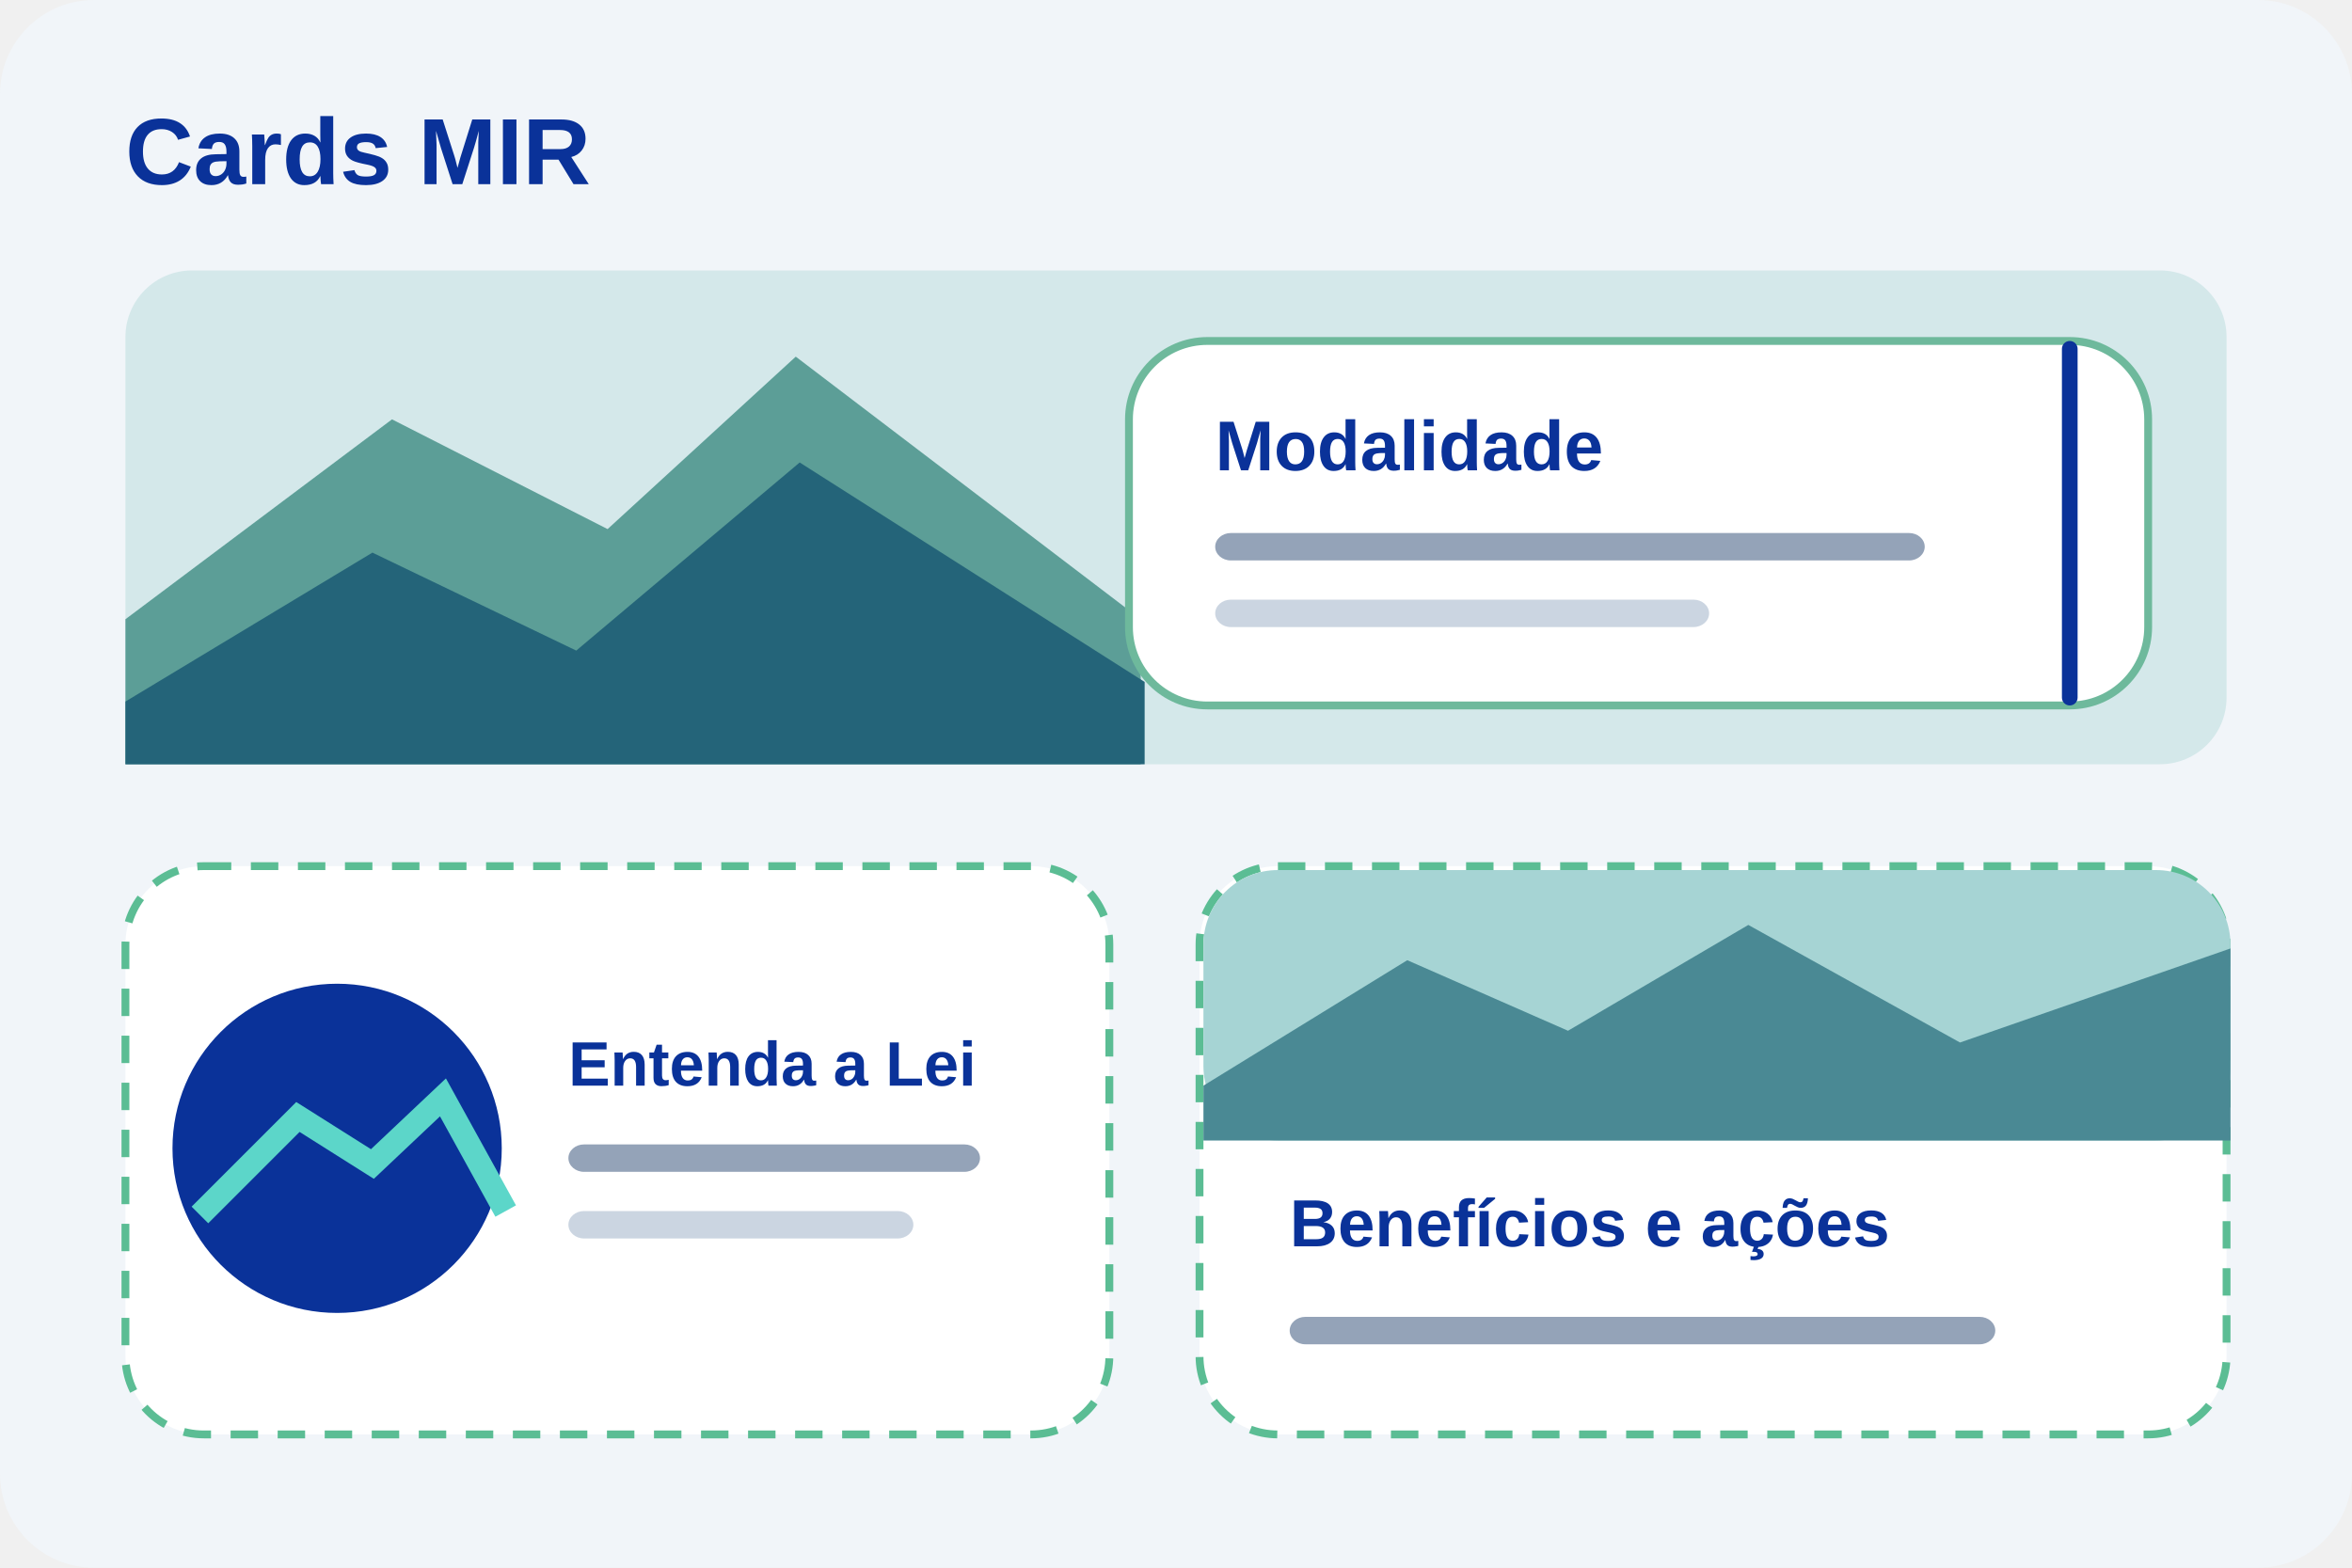
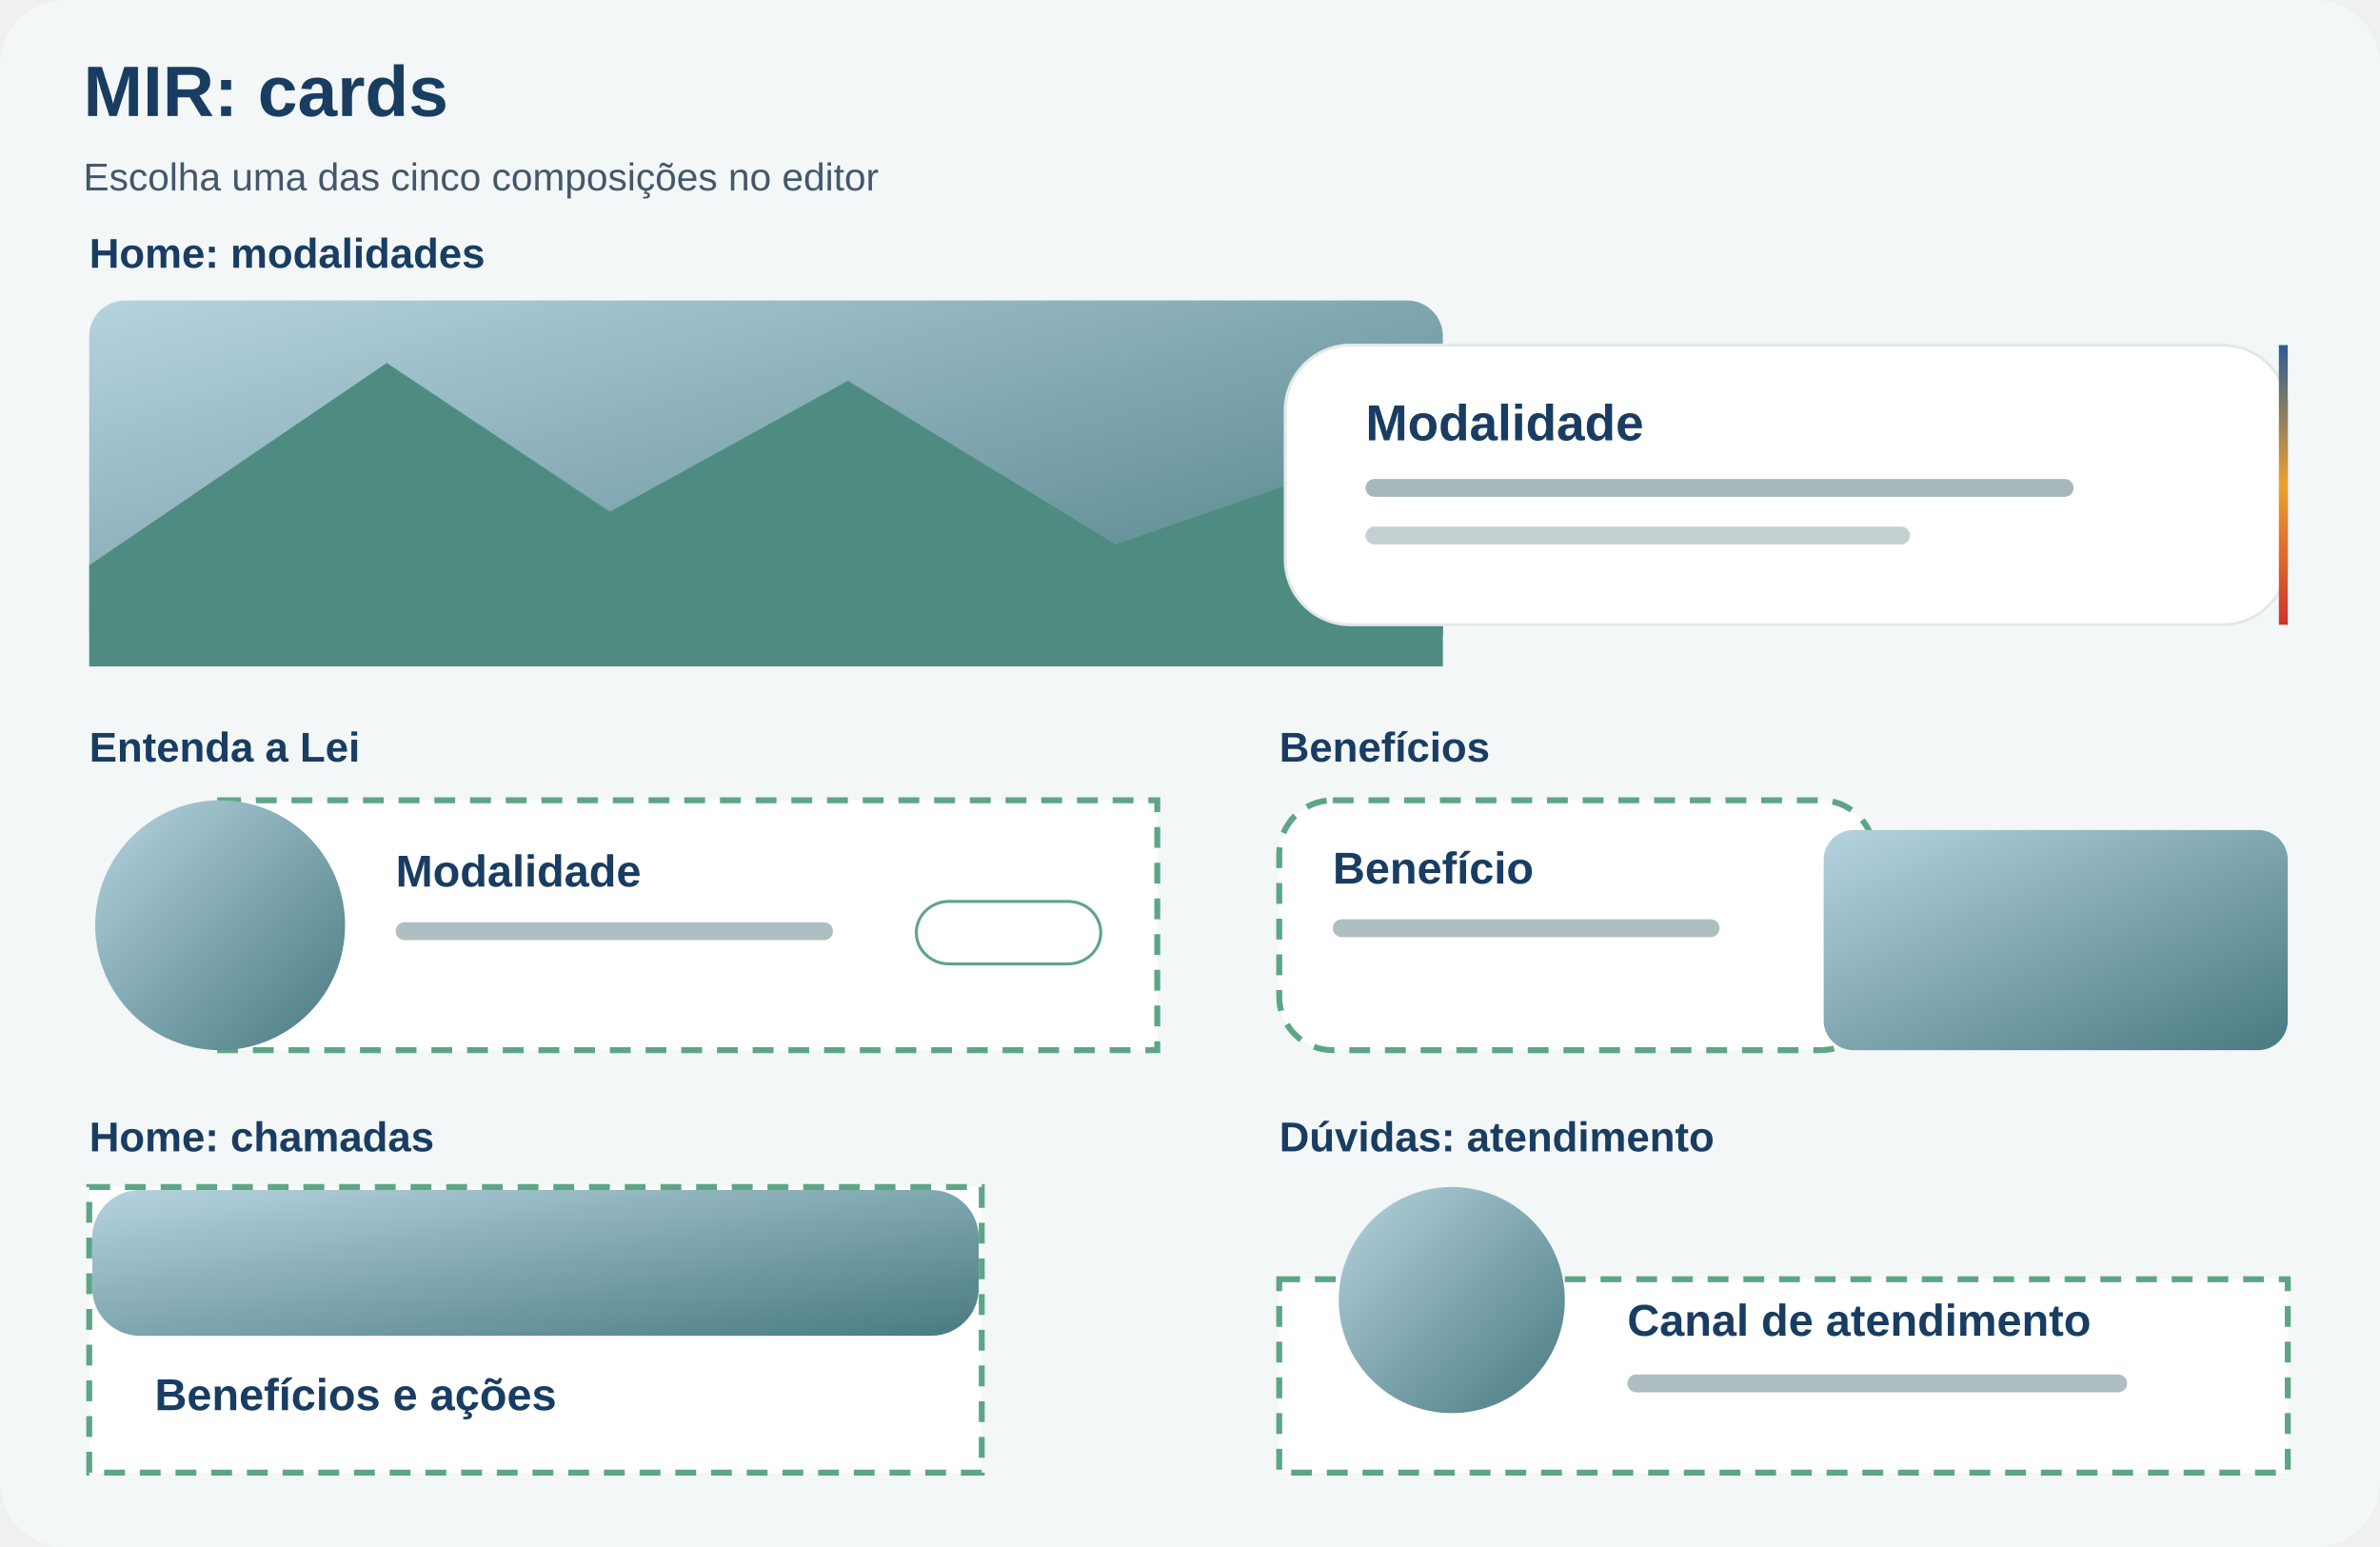
- <svg xmlns="http://www.w3.org/2000/svg" viewBox="0 0 600 400" role="img" aria-labelledby="title">
-   <rect width="600" height="400" rx="24" fill="#f1f5f9" />
-   <text x="32" y="47" fill="#0a3299" font-family="Arial, sans-serif" font-size="24" font-weight="700">Cards MIR</text>
-   <rect x="32" y="69" width="536" height="126" rx="17" fill="#d4e8ea" />
-   <path d="M32 158l68-51 55 28 48-44 88 67v37H32z" fill="#5c9e97" />
-   <path d="M32 179l63-38 52 25 57-48 88 56v21H32z" fill="#246479" />
-   <rect x="288" y="87" width="260" height="93" rx="20" fill="#fff" stroke="#6eb99c" stroke-width="2" />
-   <rect x="526" y="87" width="4" height="93" rx="2" fill="#0a3299" />
-   <text x="310" y="120" fill="#0a3299" font-family="Arial, sans-serif" font-size="18" font-weight="700">Modalidade</text>
-   <rect x="310" y="136" width="181" height="7" rx="4" fill="#94a3b8" />
-   <rect x="310" y="153" width="126" height="7" rx="4" fill="#cbd5e1" />
-   <rect x="32" y="221" width="251" height="145" rx="20" fill="#fff" stroke="#5bbd94" stroke-width="2" stroke-dasharray="7 5" />
-   <circle cx="86" cy="293" r="42" fill="#0a3299" />
-   <path d="M51 310l25-25 19 12 18-17 16 29" fill="none" stroke="#5cd6c9" stroke-width="6" />
-   <text x="145" y="277" fill="#0a3299" font-family="Arial, sans-serif" font-size="16" font-weight="700">Entenda a Lei</text>
-   <rect x="145" y="292" width="105" height="7" rx="4" fill="#94a3b8" />
-   <rect x="145" y="309" width="88" height="7" rx="4" fill="#cbd5e1" />
-   <rect x="306" y="221" width="262" height="145" rx="20" fill="#fff" stroke="#5bbd94" stroke-width="2" stroke-dasharray="7 5" />
-   <rect x="307" y="222" width="262" height="69" rx="19" fill="#a6d4d4" />
-   <path d="M307 277l52-32 41 18 46-27 54 30 69-24v49H307z" fill="#4a8994" />
-   <text x="329" y="318" fill="#0a3299" font-family="Arial, sans-serif" font-size="17" font-weight="700">Benefícios e ações</text>
-   <rect x="329" y="336" width="180" height="7" rx="4" fill="#94a3b8" />
+ <svg xmlns="http://www.w3.org/2000/svg" viewBox="0 0 800 520" role="img" aria-labelledby="title description">
+   <defs>
+     <linearGradient id="photo" x2="1" y2="1">
+       <stop stop-color="#b6d3df" />
+       <stop offset="1" stop-color="#497a80" />
+     </linearGradient>
+     <linearGradient id="edge" x2="0" y2="1">
+       <stop stop-color="#2f5b94" />
+       <stop offset=".5" stop-color="#e9a12e" />
+       <stop offset="1" stop-color="#cf342b" />
+     </linearGradient>
+   </defs>
+   <rect width="800" height="520" rx="22" fill="#f3f7f7" />
+   <text x="28" y="39" fill="#193d62" font-family="Arial, sans-serif" font-size="24" font-weight="700">MIR: cards</text>
+   <text x="28" y="64" fill="#44576b" font-family="Arial, sans-serif" font-size="13">Escolha uma das cinco composições no editor</text>
+   <text x="30" y="90" fill="#193d62" font-family="Arial, sans-serif" font-size="14" font-weight="700">Home: modalidades</text>
+   <rect x="30" y="101" width="455" height="123" rx="12" fill="url(#photo)" />
+   <path d="M30 190l100-68 75 50 80-44 90 55 110-38v79H30z" fill="#4e8c82" />
+   <rect x="432" y="116" width="337" height="94" rx="22" fill="#fff" stroke="#e3e8e8" />
+   <path d="M766 116h3v94h-3z" fill="url(#edge)" />
+   <text x="459" y="148" fill="#193d62" font-family="Arial, sans-serif" font-size="17" font-weight="700">Modalidade</text>
+   <rect x="459" y="161" width="238" height="6" rx="3" fill="#a7b8bd" />
+   <rect x="459" y="177" width="183" height="6" rx="3" fill="#c5d0d2" />
+   <text x="30" y="256" fill="#193d62" font-family="Arial, sans-serif" font-size="14" font-weight="700">Entenda a Lei</text>
+   <rect x="74" y="269" width="315" height="84" rx="0" fill="#fff" stroke="#5da685" stroke-width="2" stroke-dasharray="7 5" />
+   <circle cx="74" cy="311" r="42" fill="url(#photo)" />
+   <text x="133" y="298" fill="#193d62" font-family="Arial, sans-serif" font-size="15" font-weight="700">Modalidade</text>
+   <rect x="133" y="310" width="147" height="6" rx="3" fill="#afbec1" />
+   <rect x="308" y="303" width="62" height="21" rx="11" fill="#fff" stroke="#5da685" />
+   <text x="430" y="256" fill="#193d62" font-family="Arial, sans-serif" font-size="14" font-weight="700">Benefícios</text>
+   <rect x="430" y="269" width="200" height="84" rx="18" fill="#fff" stroke="#5da685" stroke-width="2" stroke-dasharray="7 5" />
+   <text x="448" y="297" fill="#193d62" font-family="Arial, sans-serif" font-size="15" font-weight="700">Benefício</text>
+   <rect x="448" y="309" width="130" height="6" rx="3" fill="#afbec1" />
+   <rect x="613" y="279" width="156" height="74" rx="10" fill="url(#photo)" />
+   <text x="30" y="387" fill="#193d62" font-family="Arial, sans-serif" font-size="14" font-weight="700">Home: chamadas</text>
+   <rect x="30" y="399" width="300" height="96" rx="0" fill="#fff" stroke="#5da685" stroke-width="2" stroke-dasharray="7 5" />
+   <rect x="31" y="400" width="298" height="49" rx="16" fill="url(#photo)" />
+   <text x="52" y="474" fill="#193d62" font-family="Arial, sans-serif" font-size="15" font-weight="700">Benefícios e ações</text>
+   <text x="430" y="387" fill="#193d62" font-family="Arial, sans-serif" font-size="14" font-weight="700">Dúvidas: atendimento</text>
+   <rect x="430" y="430" width="339" height="65" rx="0" fill="#fff" stroke="#5da685" stroke-width="2" stroke-dasharray="7 5" />
+   <circle cx="488" cy="437" r="38" fill="url(#photo)" />
+   <text x="547" y="449" fill="#193d62" font-family="Arial, sans-serif" font-size="15" font-weight="700">Canal de atendimento</text>
+   <rect x="547" y="462" width="168" height="6" rx="3" fill="#afbec1" />
</svg>
